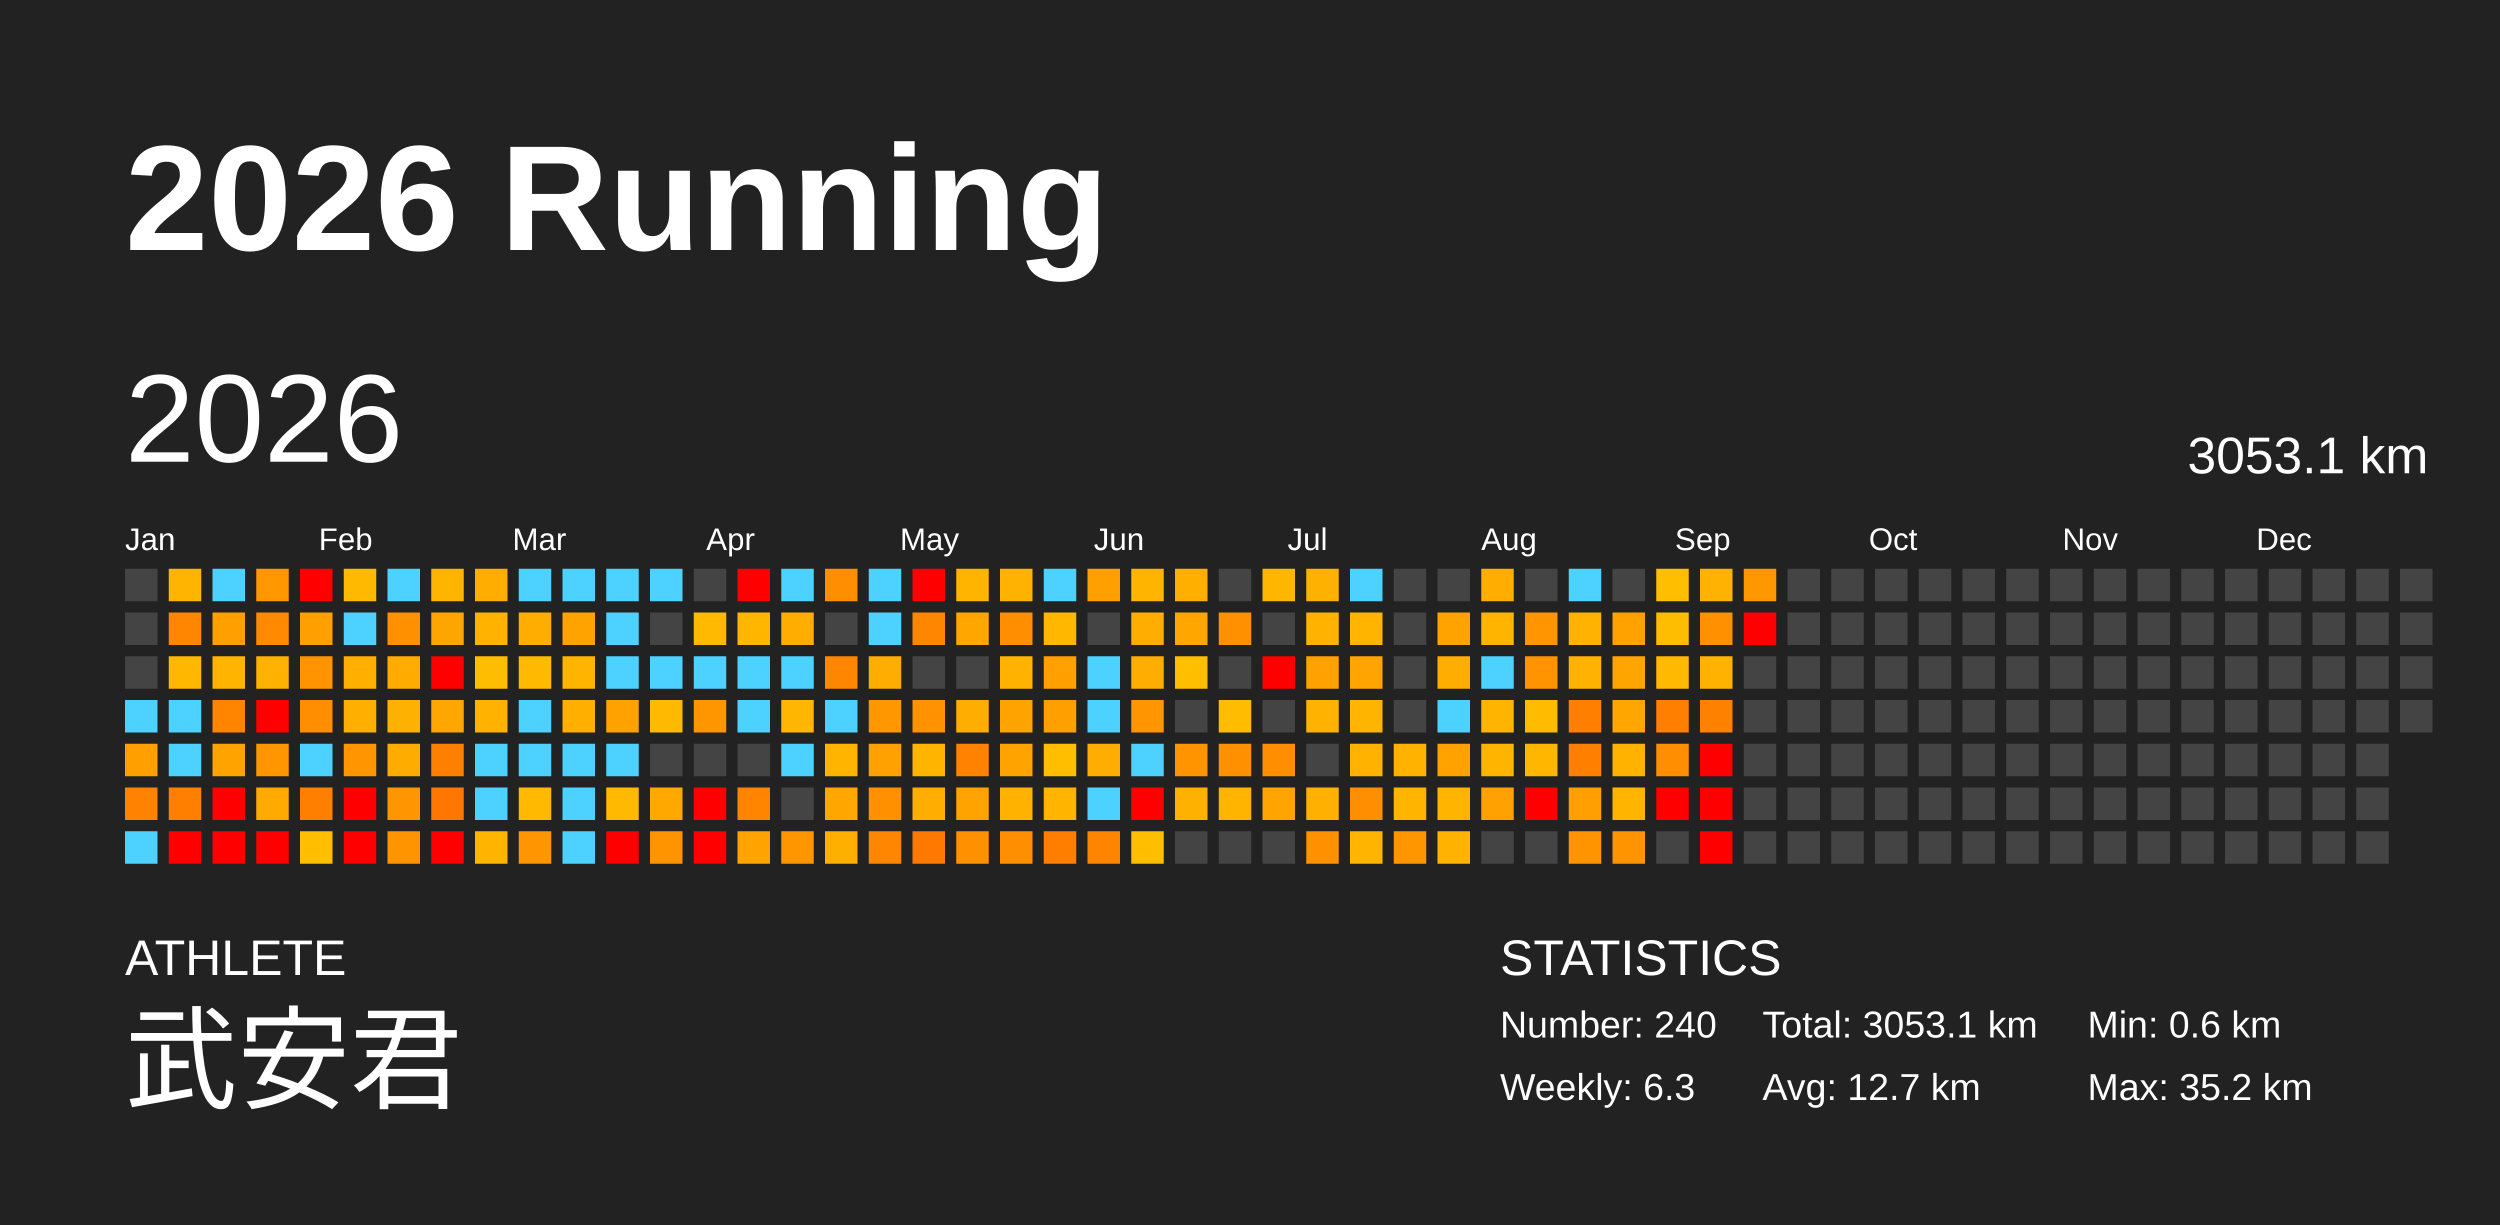
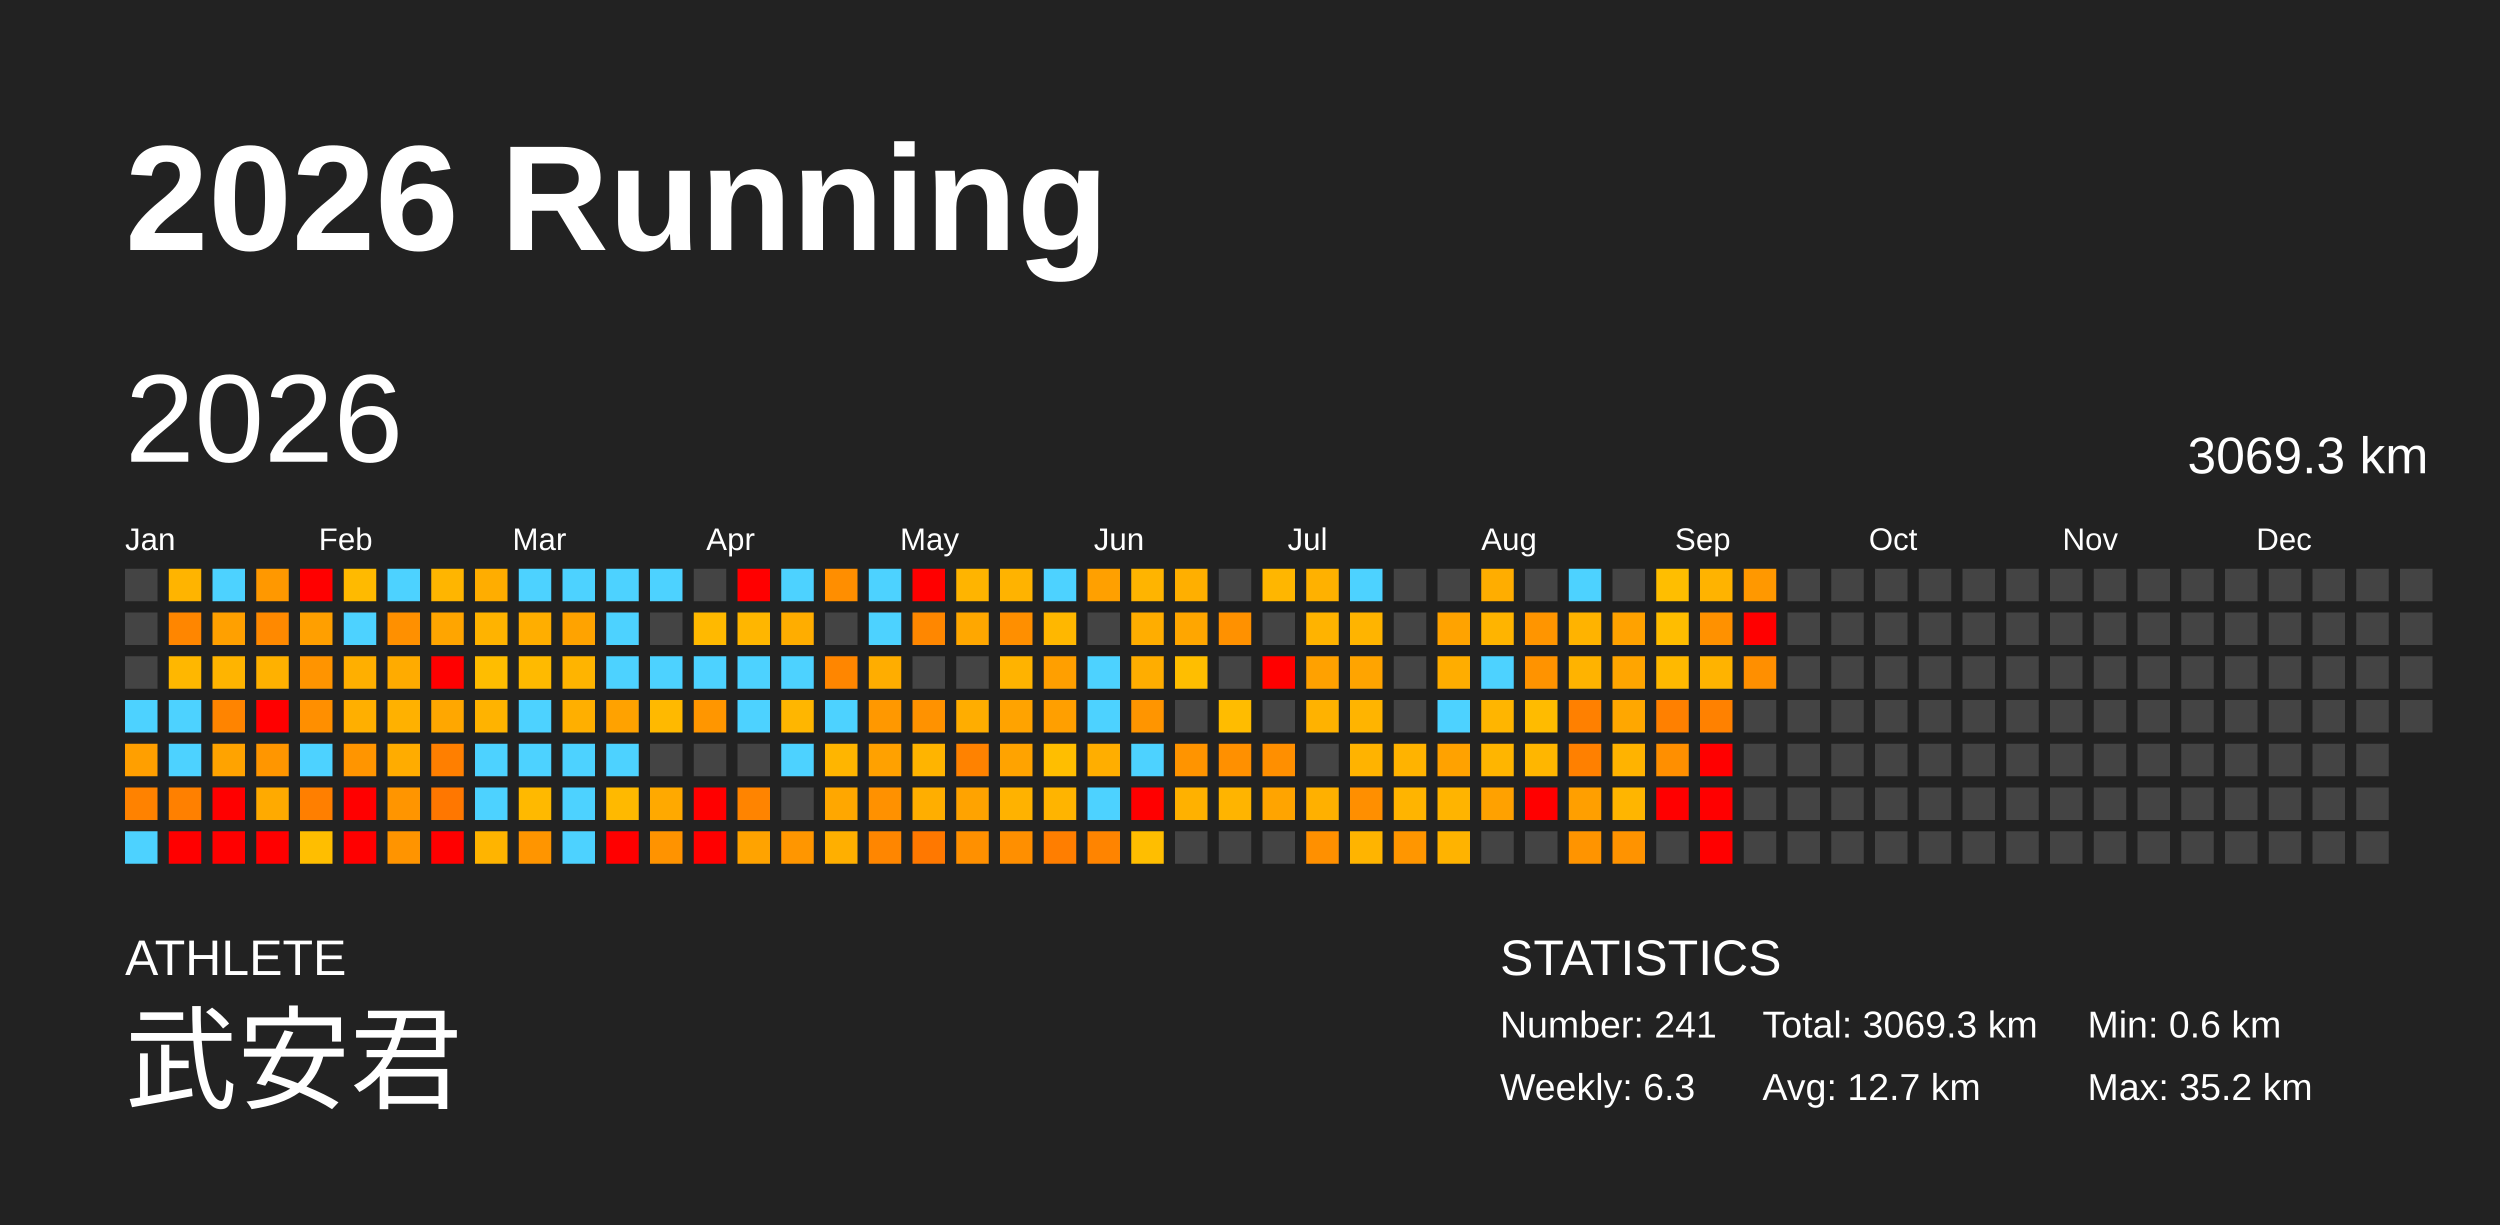
<svg xmlns="http://www.w3.org/2000/svg" baseProfile="full" height="98mm" version="1.1" viewBox="0,0,200,98" width="200mm">
  <defs />
  <rect fill="#222222" height="98" width="200" x="0" y="0" />
  <text fill="#FFFFFF" style="font-size:12px; font-family:Arial; font-weight:bold;" x="10" y="20">2026 Running</text>
  <text fill="#FFFFFF" style="font-size:4px; font-family:Arial" x="10" y="78">ATHLETE</text>
  <text fill="#FFFFFF" style="font-size:9px; font-family:Arial" x="10" y="88">武安君</text>
  <text fill="#FFFFFF" style="font-size:4px; font-family:Arial" x="120" y="78">STATISTICS</text>
-   <text fill="#FFFFFF" style="font-size:3px; font-family:Arial" x="120" y="83">Number: 240</text>
+   <text fill="#FFFFFF" style="font-size:3px; font-family:Arial" x="120" y="83">Number: 241</text>
  <text fill="#FFFFFF" style="font-size:3px; font-family:Arial" x="120" y="88">Weekly: 6.3</text>
-   <text fill="#FFFFFF" style="font-size:3px; font-family:Arial" x="141" y="83">Total: 3053.1 km</text>
+   <text fill="#FFFFFF" style="font-size:3px; font-family:Arial" x="141" y="83">Total: 3069.3 km</text>
  <text fill="#FFFFFF" style="font-size:3px; font-family:Arial" x="141" y="88">Avg: 12.7 km</text>
  <text fill="#FFFFFF" style="font-size:3px; font-family:Arial" x="167" y="83">Min: 0.6 km</text>
  <text fill="#FFFFFF" style="font-size:3px; font-family:Arial" x="167" y="88">Max: 35.2 km</text>
  <text dominant-baseline="hanging" fill="#FFFFFF" style="font-size:10.0px; font-family:Arial;" x="10" y="30">2026</text>
-   <text dominant-baseline="hanging" fill="#FFFFFF" style="font-size:4.125px; font-family:Arial;" x="175" y="35">3053.1 km</text>
+   <text dominant-baseline="hanging" fill="#FFFFFF" style="font-size:4.125px; font-family:Arial;" x="175" y="35">3069.3 km</text>
  <text fill="#FFFFFF" style="font-size:2.5px; font-family:Arial" x="10.0" y="44">Jan</text>
  <text fill="#FFFFFF" style="font-size:2.5px; font-family:Arial" x="25.5" y="44">Feb</text>
  <text fill="#FFFFFF" style="font-size:2.5px; font-family:Arial" x="41.0" y="44">Mar</text>
  <text fill="#FFFFFF" style="font-size:2.5px; font-family:Arial" x="56.5" y="44">Apr</text>
  <text fill="#FFFFFF" style="font-size:2.5px; font-family:Arial" x="72.0" y="44">May</text>
  <text fill="#FFFFFF" style="font-size:2.5px; font-family:Arial" x="87.5" y="44">Jun</text>
  <text fill="#FFFFFF" style="font-size:2.5px; font-family:Arial" x="103.0" y="44">Jul</text>
  <text fill="#FFFFFF" style="font-size:2.5px; font-family:Arial" x="118.5" y="44">Aug</text>
  <text fill="#FFFFFF" style="font-size:2.5px; font-family:Arial" x="134.0" y="44">Sep</text>
  <text fill="#FFFFFF" style="font-size:2.5px; font-family:Arial" x="149.5" y="44">Oct</text>
  <text fill="#FFFFFF" style="font-size:2.5px; font-family:Arial" x="165.0" y="44">Nov</text>
  <text fill="#FFFFFF" style="font-size:2.5px; font-family:Arial" x="180.5" y="44">Dec</text>
  <rect fill="#444444" height="2.6" width="2.6" x="10.0" y="45.5" />
  <rect fill="#444444" height="2.6" width="2.6" x="10.0" y="49.0" />
  <rect fill="#444444" height="2.6" width="2.6" x="10.0" y="52.5" />
  <rect fill="#4dd2ff" height="2.6" width="2.6" x="10.0" y="56.0" />
  <rect fill="#ff9f00" height="2.6" width="2.6" x="10.0" y="59.5" />
  <rect fill="#ff8200" height="2.6" width="2.6" x="10.0" y="63.0" />
  <rect fill="#4dd2ff" height="2.6" width="2.6" x="10.0" y="66.5" />
  <rect fill="#ffb400" height="2.6" width="2.6" x="13.5" y="45.5" />
  <rect fill="#ff8600" height="2.6" width="2.6" x="13.5" y="49.0" />
  <rect fill="#ffb700" height="2.6" width="2.6" x="13.5" y="52.5" />
  <rect fill="#4dd2ff" height="2.6" width="2.6" x="13.5" y="56.0" />
  <rect fill="#4dd2ff" height="2.6" width="2.6" x="13.5" y="59.5" />
  <rect fill="#ff8000" height="2.6" width="2.6" x="13.5" y="63.0" />
  <rect fill="red" height="2.6" width="2.6" x="13.5" y="66.5" />
  <rect fill="#4dd2ff" height="2.6" width="2.6" x="17.0" y="45.5" />
  <rect fill="#ffa000" height="2.6" width="2.6" x="17.0" y="49.0" />
  <rect fill="#ffb400" height="2.6" width="2.6" x="17.0" y="52.5" />
  <rect fill="#ff8400" height="2.6" width="2.6" x="17.0" y="56.0" />
  <rect fill="#ffa300" height="2.6" width="2.6" x="17.0" y="59.5" />
  <rect fill="red" height="2.6" width="2.6" x="17.0" y="63.0" />
  <rect fill="red" height="2.6" width="2.6" x="17.0" y="66.5" />
  <rect fill="#ff9800" height="2.6" width="2.6" x="20.5" y="45.5" />
  <rect fill="#ff8900" height="2.6" width="2.6" x="20.5" y="49.0" />
  <rect fill="#ffb100" height="2.6" width="2.6" x="20.5" y="52.5" />
  <rect fill="red" height="2.6" width="2.6" x="20.5" y="56.0" />
  <rect fill="#ff9600" height="2.6" width="2.6" x="20.5" y="59.5" />
  <rect fill="#ffaa00" height="2.6" width="2.6" x="20.5" y="63.0" />
  <rect fill="red" height="2.6" width="2.6" x="20.5" y="66.5" />
  <rect fill="red" height="2.6" width="2.6" x="24.0" y="45.5" />
  <rect fill="#ff9f00" height="2.6" width="2.6" x="24.0" y="49.0" />
  <rect fill="#ff9400" height="2.6" width="2.6" x="24.0" y="52.5" />
  <rect fill="#ff8f00" height="2.6" width="2.6" x="24.0" y="56.0" />
  <rect fill="#4dd2ff" height="2.6" width="2.6" x="24.0" y="59.5" />
  <rect fill="#ff7f00" height="2.6" width="2.6" x="24.0" y="63.0" />
  <rect fill="#ffbe00" height="2.6" width="2.6" x="24.0" y="66.5" />
  <rect fill="#ffba00" height="2.6" width="2.6" x="27.5" y="45.5" />
  <rect fill="#4dd2ff" height="2.6" width="2.6" x="27.5" y="49.0" />
  <rect fill="#ffaf00" height="2.6" width="2.6" x="27.5" y="52.5" />
  <rect fill="#ffaf00" height="2.6" width="2.6" x="27.5" y="56.0" />
  <rect fill="#ff9500" height="2.6" width="2.6" x="27.5" y="59.5" />
  <rect fill="red" height="2.6" width="2.6" x="27.5" y="63.0" />
  <rect fill="red" height="2.6" width="2.6" x="27.5" y="66.5" />
  <rect fill="#4dd2ff" height="2.6" width="2.6" x="31.0" y="45.5" />
  <rect fill="#ff9000" height="2.6" width="2.6" x="31.0" y="49.0" />
  <rect fill="#ffab00" height="2.6" width="2.6" x="31.0" y="52.5" />
  <rect fill="#ffb100" height="2.6" width="2.6" x="31.0" y="56.0" />
  <rect fill="#ffac00" height="2.6" width="2.6" x="31.0" y="59.5" />
  <rect fill="#ff9500" height="2.6" width="2.6" x="31.0" y="63.0" />
  <rect fill="#ff9400" height="2.6" width="2.6" x="31.0" y="66.5" />
  <rect fill="#ffb500" height="2.6" width="2.6" x="34.5" y="45.5" />
  <rect fill="#ffa500" height="2.6" width="2.6" x="34.5" y="49.0" />
  <rect fill="red" height="2.6" width="2.6" x="34.5" y="52.5" />
  <rect fill="#ffa700" height="2.6" width="2.6" x="34.5" y="56.0" />
  <rect fill="#ff7f00" height="2.6" width="2.6" x="34.5" y="59.5" />
  <rect fill="#ff7700" height="2.6" width="2.6" x="34.5" y="63.0" />
  <rect fill="red" height="2.6" width="2.6" x="34.5" y="66.5" />
  <rect fill="#ffad00" height="2.6" width="2.6" x="38.0" y="45.5" />
  <rect fill="#ffb300" height="2.6" width="2.6" x="38.0" y="49.0" />
  <rect fill="#ffbd00" height="2.6" width="2.6" x="38.0" y="52.5" />
  <rect fill="#ffb300" height="2.6" width="2.6" x="38.0" y="56.0" />
  <rect fill="#4dd2ff" height="2.6" width="2.6" x="38.0" y="59.5" />
  <rect fill="#4dd2ff" height="2.6" width="2.6" x="38.0" y="63.0" />
  <rect fill="#ffb400" height="2.6" width="2.6" x="38.0" y="66.5" />
  <rect fill="#4dd2ff" height="2.6" width="2.6" x="41.5" y="45.5" />
  <rect fill="#ffae00" height="2.6" width="2.6" x="41.5" y="49.0" />
  <rect fill="#ffba00" height="2.6" width="2.6" x="41.5" y="52.5" />
  <rect fill="#4dd2ff" height="2.6" width="2.6" x="41.5" y="56.0" />
  <rect fill="#4dd2ff" height="2.6" width="2.6" x="41.5" y="59.5" />
  <rect fill="#ffb900" height="2.6" width="2.6" x="41.5" y="63.0" />
  <rect fill="#ff9500" height="2.6" width="2.6" x="41.5" y="66.5" />
  <rect fill="#4dd2ff" height="2.6" width="2.6" x="45.0" y="45.5" />
  <rect fill="#ffa300" height="2.6" width="2.6" x="45.0" y="49.0" />
  <rect fill="#ffb400" height="2.6" width="2.6" x="45.0" y="52.5" />
  <rect fill="#ffaf00" height="2.6" width="2.6" x="45.0" y="56.0" />
  <rect fill="#4dd2ff" height="2.6" width="2.6" x="45.0" y="59.5" />
  <rect fill="#4dd2ff" height="2.6" width="2.6" x="45.0" y="63.0" />
  <rect fill="#4dd2ff" height="2.6" width="2.6" x="45.0" y="66.5" />
  <rect fill="#4dd2ff" height="2.6" width="2.6" x="48.5" y="45.5" />
  <rect fill="#4dd2ff" height="2.6" width="2.6" x="48.5" y="49.0" />
  <rect fill="#4dd2ff" height="2.6" width="2.6" x="48.5" y="52.5" />
  <rect fill="#ffa200" height="2.6" width="2.6" x="48.5" y="56.0" />
  <rect fill="#4dd2ff" height="2.6" width="2.6" x="48.5" y="59.5" />
  <rect fill="#ffb900" height="2.6" width="2.6" x="48.5" y="63.0" />
  <rect fill="red" height="2.6" width="2.6" x="48.5" y="66.5" />
  <rect fill="#4dd2ff" height="2.6" width="2.6" x="52.0" y="45.5" />
  <rect fill="#444444" height="2.6" width="2.6" x="52.0" y="49.0" />
  <rect fill="#4dd2ff" height="2.6" width="2.6" x="52.0" y="52.5" />
  <rect fill="#ffb900" height="2.6" width="2.6" x="52.0" y="56.0" />
  <rect fill="#444444" height="2.6" width="2.6" x="52.0" y="59.5" />
  <rect fill="#ffa900" height="2.6" width="2.6" x="52.0" y="63.0" />
  <rect fill="#ff9300" height="2.6" width="2.6" x="52.0" y="66.5" />
  <rect fill="#444444" height="2.6" width="2.6" x="55.5" y="45.5" />
  <rect fill="#ffb900" height="2.6" width="2.6" x="55.5" y="49.0" />
  <rect fill="#4dd2ff" height="2.6" width="2.6" x="55.5" y="52.5" />
  <rect fill="#ff9600" height="2.6" width="2.6" x="55.5" y="56.0" />
  <rect fill="#444444" height="2.6" width="2.6" x="55.5" y="59.5" />
  <rect fill="red" height="2.6" width="2.6" x="55.5" y="63.0" />
  <rect fill="red" height="2.6" width="2.6" x="55.5" y="66.5" />
  <rect fill="red" height="2.6" width="2.6" x="59.0" y="45.5" />
  <rect fill="#ffb600" height="2.6" width="2.6" x="59.0" y="49.0" />
  <rect fill="#4dd2ff" height="2.6" width="2.6" x="59.0" y="52.5" />
  <rect fill="#4dd2ff" height="2.6" width="2.6" x="59.0" y="56.0" />
  <rect fill="#444444" height="2.6" width="2.6" x="59.0" y="59.5" />
  <rect fill="#ff8400" height="2.6" width="2.6" x="59.0" y="63.0" />
  <rect fill="#ffa300" height="2.6" width="2.6" x="59.0" y="66.5" />
  <rect fill="#4dd2ff" height="2.6" width="2.6" x="62.5" y="45.5" />
  <rect fill="#ffad00" height="2.6" width="2.6" x="62.5" y="49.0" />
  <rect fill="#4dd2ff" height="2.6" width="2.6" x="62.5" y="52.5" />
  <rect fill="#ffb600" height="2.6" width="2.6" x="62.5" y="56.0" />
  <rect fill="#4dd2ff" height="2.6" width="2.6" x="62.5" y="59.5" />
  <rect fill="#444444" height="2.6" width="2.6" x="62.5" y="63.0" />
  <rect fill="#ff9600" height="2.6" width="2.6" x="62.5" y="66.5" />
  <rect fill="#ff8e00" height="2.6" width="2.6" x="66.0" y="45.5" />
  <rect fill="#444444" height="2.6" width="2.6" x="66.0" y="49.0" />
  <rect fill="#ff8600" height="2.6" width="2.6" x="66.0" y="52.5" />
  <rect fill="#4dd2ff" height="2.6" width="2.6" x="66.0" y="56.0" />
  <rect fill="#ffb500" height="2.6" width="2.6" x="66.0" y="59.5" />
  <rect fill="#ffa700" height="2.6" width="2.6" x="66.0" y="63.0" />
  <rect fill="#ffaf00" height="2.6" width="2.6" x="66.0" y="66.5" />
  <rect fill="#4dd2ff" height="2.6" width="2.6" x="69.5" y="45.5" />
  <rect fill="#4dd2ff" height="2.6" width="2.6" x="69.5" y="49.0" />
  <rect fill="#ffad00" height="2.6" width="2.6" x="69.5" y="52.5" />
  <rect fill="#ff9800" height="2.6" width="2.6" x="69.5" y="56.0" />
  <rect fill="#ffa100" height="2.6" width="2.6" x="69.5" y="59.5" />
  <rect fill="#ff9100" height="2.6" width="2.6" x="69.5" y="63.0" />
  <rect fill="#ff8600" height="2.6" width="2.6" x="69.5" y="66.5" />
  <rect fill="red" height="2.6" width="2.6" x="73.0" y="45.5" />
  <rect fill="#ff8700" height="2.6" width="2.6" x="73.0" y="49.0" />
  <rect fill="#444444" height="2.6" width="2.6" x="73.0" y="52.5" />
  <rect fill="#ff9200" height="2.6" width="2.6" x="73.0" y="56.0" />
  <rect fill="#ffb400" height="2.6" width="2.6" x="73.0" y="59.5" />
  <rect fill="#ffae00" height="2.6" width="2.6" x="73.0" y="63.0" />
  <rect fill="#ff7800" height="2.6" width="2.6" x="73.0" y="66.5" />
  <rect fill="#ffb400" height="2.6" width="2.6" x="76.5" y="45.5" />
  <rect fill="#ffa700" height="2.6" width="2.6" x="76.5" y="49.0" />
  <rect fill="#444444" height="2.6" width="2.6" x="76.5" y="52.5" />
  <rect fill="#ffad00" height="2.6" width="2.6" x="76.5" y="56.0" />
  <rect fill="#ff8200" height="2.6" width="2.6" x="76.5" y="59.5" />
  <rect fill="#ffa300" height="2.6" width="2.6" x="76.5" y="63.0" />
  <rect fill="#ff9000" height="2.6" width="2.6" x="76.5" y="66.5" />
  <rect fill="#ffb300" height="2.6" width="2.6" x="80.0" y="45.5" />
  <rect fill="#ff8f00" height="2.6" width="2.6" x="80.0" y="49.0" />
  <rect fill="#ffb300" height="2.6" width="2.6" x="80.0" y="52.5" />
  <rect fill="#ffa300" height="2.6" width="2.6" x="80.0" y="56.0" />
  <rect fill="#ffa300" height="2.6" width="2.6" x="80.0" y="59.5" />
  <rect fill="#ffb200" height="2.6" width="2.6" x="80.0" y="63.0" />
  <rect fill="#ff8f00" height="2.6" width="2.6" x="80.0" y="66.5" />
  <rect fill="#4dd2ff" height="2.6" width="2.6" x="83.5" y="45.5" />
  <rect fill="#ffb700" height="2.6" width="2.6" x="83.5" y="49.0" />
  <rect fill="#ff9f00" height="2.6" width="2.6" x="83.5" y="52.5" />
  <rect fill="#ff9f00" height="2.6" width="2.6" x="83.5" y="56.0" />
  <rect fill="#ffbe00" height="2.6" width="2.6" x="83.5" y="59.5" />
  <rect fill="#ffb400" height="2.6" width="2.6" x="83.5" y="63.0" />
  <rect fill="#ff7e00" height="2.6" width="2.6" x="83.5" y="66.5" />
  <rect fill="#ffa000" height="2.6" width="2.6" x="87.0" y="45.5" />
  <rect fill="#444444" height="2.6" width="2.6" x="87.0" y="49.0" />
  <rect fill="#4dd2ff" height="2.6" width="2.6" x="87.0" y="52.5" />
  <rect fill="#4dd2ff" height="2.6" width="2.6" x="87.0" y="56.0" />
  <rect fill="#ffae00" height="2.6" width="2.6" x="87.0" y="59.5" />
  <rect fill="#4dd2ff" height="2.6" width="2.6" x="87.0" y="63.0" />
  <rect fill="#ff8400" height="2.6" width="2.6" x="87.0" y="66.5" />
  <rect fill="#ffb400" height="2.6" width="2.6" x="90.5" y="45.5" />
  <rect fill="#ffad00" height="2.6" width="2.6" x="90.5" y="49.0" />
  <rect fill="#ffad00" height="2.6" width="2.6" x="90.5" y="52.5" />
  <rect fill="#ff9500" height="2.6" width="2.6" x="90.5" y="56.0" />
  <rect fill="#4dd2ff" height="2.6" width="2.6" x="90.5" y="59.5" />
  <rect fill="red" height="2.6" width="2.6" x="90.5" y="63.0" />
  <rect fill="#ffbe00" height="2.6" width="2.6" x="90.5" y="66.5" />
  <rect fill="#ffaf00" height="2.6" width="2.6" x="94.0" y="45.5" />
  <rect fill="#ffa600" height="2.6" width="2.6" x="94.0" y="49.0" />
  <rect fill="#ffbe00" height="2.6" width="2.6" x="94.0" y="52.5" />
  <rect fill="#444444" height="2.6" width="2.6" x="94.0" y="56.0" />
  <rect fill="#ff9400" height="2.6" width="2.6" x="94.0" y="59.5" />
  <rect fill="#ffb100" height="2.6" width="2.6" x="94.0" y="63.0" />
  <rect fill="#444444" height="2.6" width="2.6" x="94.0" y="66.5" />
  <rect fill="#444444" height="2.6" width="2.6" x="97.5" y="45.5" />
  <rect fill="#ff9100" height="2.6" width="2.6" x="97.5" y="49.0" />
  <rect fill="#444444" height="2.6" width="2.6" x="97.5" y="52.5" />
  <rect fill="#ffbc00" height="2.6" width="2.6" x="97.5" y="56.0" />
  <rect fill="#ff9000" height="2.6" width="2.6" x="97.5" y="59.5" />
  <rect fill="#ffb400" height="2.6" width="2.6" x="97.5" y="63.0" />
  <rect fill="#444444" height="2.6" width="2.6" x="97.5" y="66.5" />
  <rect fill="#ffb600" height="2.6" width="2.6" x="101.0" y="45.5" />
  <rect fill="#444444" height="2.6" width="2.6" x="101.0" y="49.0" />
  <rect fill="red" height="2.6" width="2.6" x="101.0" y="52.5" />
  <rect fill="#444444" height="2.6" width="2.6" x="101.0" y="56.0" />
  <rect fill="#ff8f00" height="2.6" width="2.6" x="101.0" y="59.5" />
  <rect fill="#ffa400" height="2.6" width="2.6" x="101.0" y="63.0" />
  <rect fill="#444444" height="2.6" width="2.6" x="101.0" y="66.5" />
  <rect fill="#ffb100" height="2.6" width="2.6" x="104.5" y="45.5" />
  <rect fill="#ffb300" height="2.6" width="2.6" x="104.5" y="49.0" />
  <rect fill="#ffa100" height="2.6" width="2.6" x="104.5" y="52.5" />
  <rect fill="#ffb200" height="2.6" width="2.6" x="104.5" y="56.0" />
  <rect fill="#444444" height="2.6" width="2.6" x="104.5" y="59.5" />
  <rect fill="#ffb000" height="2.6" width="2.6" x="104.5" y="63.0" />
  <rect fill="#ff9000" height="2.6" width="2.6" x="104.5" y="66.5" />
  <rect fill="#4dd2ff" height="2.6" width="2.6" x="108.0" y="45.5" />
  <rect fill="#ffb400" height="2.6" width="2.6" x="108.0" y="49.0" />
  <rect fill="#ffa400" height="2.6" width="2.6" x="108.0" y="52.5" />
  <rect fill="#ffb400" height="2.6" width="2.6" x="108.0" y="56.0" />
  <rect fill="#ffb300" height="2.6" width="2.6" x="108.0" y="59.5" />
  <rect fill="#ff8f00" height="2.6" width="2.6" x="108.0" y="63.0" />
  <rect fill="#ffb400" height="2.6" width="2.6" x="108.0" y="66.5" />
  <rect fill="#444444" height="2.6" width="2.6" x="111.5" y="45.5" />
  <rect fill="#444444" height="2.6" width="2.6" x="111.5" y="49.0" />
  <rect fill="#444444" height="2.6" width="2.6" x="111.5" y="52.5" />
  <rect fill="#444444" height="2.6" width="2.6" x="111.5" y="56.0" />
  <rect fill="#ffb300" height="2.6" width="2.6" x="111.5" y="59.5" />
  <rect fill="#ffb400" height="2.6" width="2.6" x="111.5" y="63.0" />
  <rect fill="#ff9600" height="2.6" width="2.6" x="111.5" y="66.5" />
  <rect fill="#444444" height="2.6" width="2.6" x="115.0" y="45.5" />
  <rect fill="#ffa300" height="2.6" width="2.6" x="115.0" y="49.0" />
  <rect fill="#ffad00" height="2.6" width="2.6" x="115.0" y="52.5" />
  <rect fill="#4dd2ff" height="2.6" width="2.6" x="115.0" y="56.0" />
  <rect fill="#ffa200" height="2.6" width="2.6" x="115.0" y="59.5" />
  <rect fill="#ffb400" height="2.6" width="2.6" x="115.0" y="63.0" />
  <rect fill="#ffb300" height="2.6" width="2.6" x="115.0" y="66.5" />
  <rect fill="#ffad00" height="2.6" width="2.6" x="118.5" y="45.5" />
  <rect fill="#ffb400" height="2.6" width="2.6" x="118.5" y="49.0" />
  <rect fill="#4dd2ff" height="2.6" width="2.6" x="118.5" y="52.5" />
  <rect fill="#ffb500" height="2.6" width="2.6" x="118.5" y="56.0" />
  <rect fill="#ffb500" height="2.6" width="2.6" x="118.5" y="59.5" />
  <rect fill="#ffa100" height="2.6" width="2.6" x="118.5" y="63.0" />
  <rect fill="#444444" height="2.6" width="2.6" x="118.5" y="66.5" />
  <rect fill="#444444" height="2.6" width="2.6" x="122.0" y="45.5" />
  <rect fill="#ff9500" height="2.6" width="2.6" x="122.0" y="49.0" />
  <rect fill="#ff9300" height="2.6" width="2.6" x="122.0" y="52.5" />
  <rect fill="#ffbb00" height="2.6" width="2.6" x="122.0" y="56.0" />
  <rect fill="#ffb600" height="2.6" width="2.6" x="122.0" y="59.5" />
  <rect fill="red" height="2.6" width="2.6" x="122.0" y="63.0" />
  <rect fill="#444444" height="2.6" width="2.6" x="122.0" y="66.5" />
  <rect fill="#4dd2ff" height="2.6" width="2.6" x="125.5" y="45.5" />
  <rect fill="#ffb300" height="2.6" width="2.6" x="125.5" y="49.0" />
  <rect fill="#ffb300" height="2.6" width="2.6" x="125.5" y="52.5" />
  <rect fill="#ff8000" height="2.6" width="2.6" x="125.5" y="56.0" />
  <rect fill="#ff8000" height="2.6" width="2.6" x="125.5" y="59.5" />
  <rect fill="#ff9f00" height="2.6" width="2.6" x="125.5" y="63.0" />
  <rect fill="#ff9400" height="2.6" width="2.6" x="125.5" y="66.5" />
  <rect fill="#444444" height="2.6" width="2.6" x="129.0" y="45.5" />
  <rect fill="#ffa200" height="2.6" width="2.6" x="129.0" y="49.0" />
  <rect fill="#ffa500" height="2.6" width="2.6" x="129.0" y="52.5" />
  <rect fill="#ffa700" height="2.6" width="2.6" x="129.0" y="56.0" />
  <rect fill="#ffb300" height="2.6" width="2.6" x="129.0" y="59.5" />
  <rect fill="#ffb500" height="2.6" width="2.6" x="129.0" y="63.0" />
  <rect fill="#ff9300" height="2.6" width="2.6" x="129.0" y="66.5" />
  <rect fill="#ffbe00" height="2.6" width="2.6" x="132.5" y="45.5" />
  <rect fill="#ffbd00" height="2.6" width="2.6" x="132.5" y="49.0" />
  <rect fill="#ffb900" height="2.6" width="2.6" x="132.5" y="52.5" />
  <rect fill="#ff8000" height="2.6" width="2.6" x="132.5" y="56.0" />
  <rect fill="#ff8f00" height="2.6" width="2.6" x="132.5" y="59.5" />
  <rect fill="red" height="2.6" width="2.6" x="132.5" y="63.0" />
  <rect fill="#444444" height="2.6" width="2.6" x="132.5" y="66.5" />
  <rect fill="#ffb300" height="2.6" width="2.6" x="136.0" y="45.5" />
  <rect fill="#ff9100" height="2.6" width="2.6" x="136.0" y="49.0" />
  <rect fill="#ffb300" height="2.6" width="2.6" x="136.0" y="52.5" />
  <rect fill="#ff8100" height="2.6" width="2.6" x="136.0" y="56.0" />
  <rect fill="red" height="2.6" width="2.6" x="136.0" y="59.5" />
  <rect fill="red" height="2.6" width="2.6" x="136.0" y="63.0" />
  <rect fill="red" height="2.6" width="2.6" x="136.0" y="66.5" />
  <rect fill="#ff9800" height="2.6" width="2.6" x="139.5" y="45.5" />
  <rect fill="red" height="2.6" width="2.6" x="139.5" y="49.0" />
-   <rect fill="#444444" height="2.6" width="2.6" x="139.5" y="52.5" />
+   <rect fill="#ff8f00" height="2.6" width="2.6" x="139.5" y="52.5" />
  <rect fill="#444444" height="2.6" width="2.6" x="139.5" y="56.0" />
  <rect fill="#444444" height="2.6" width="2.6" x="139.5" y="59.5" />
  <rect fill="#444444" height="2.6" width="2.6" x="139.5" y="63.0" />
  <rect fill="#444444" height="2.6" width="2.6" x="139.5" y="66.5" />
  <rect fill="#444444" height="2.6" width="2.6" x="143.0" y="45.5" />
  <rect fill="#444444" height="2.6" width="2.6" x="143.0" y="49.0" />
  <rect fill="#444444" height="2.6" width="2.6" x="143.0" y="52.5" />
  <rect fill="#444444" height="2.6" width="2.6" x="143.0" y="56.0" />
  <rect fill="#444444" height="2.6" width="2.6" x="143.0" y="59.5" />
  <rect fill="#444444" height="2.6" width="2.6" x="143.0" y="63.0" />
  <rect fill="#444444" height="2.6" width="2.6" x="143.0" y="66.5" />
  <rect fill="#444444" height="2.6" width="2.6" x="146.5" y="45.5" />
  <rect fill="#444444" height="2.6" width="2.6" x="146.5" y="49.0" />
  <rect fill="#444444" height="2.6" width="2.6" x="146.5" y="52.5" />
  <rect fill="#444444" height="2.6" width="2.6" x="146.5" y="56.0" />
  <rect fill="#444444" height="2.6" width="2.6" x="146.5" y="59.5" />
  <rect fill="#444444" height="2.6" width="2.6" x="146.5" y="63.0" />
  <rect fill="#444444" height="2.6" width="2.6" x="146.5" y="66.5" />
  <rect fill="#444444" height="2.6" width="2.6" x="150.0" y="45.5" />
  <rect fill="#444444" height="2.6" width="2.6" x="150.0" y="49.0" />
  <rect fill="#444444" height="2.6" width="2.6" x="150.0" y="52.5" />
  <rect fill="#444444" height="2.6" width="2.6" x="150.0" y="56.0" />
  <rect fill="#444444" height="2.6" width="2.6" x="150.0" y="59.5" />
  <rect fill="#444444" height="2.6" width="2.6" x="150.0" y="63.0" />
  <rect fill="#444444" height="2.6" width="2.6" x="150.0" y="66.5" />
  <rect fill="#444444" height="2.6" width="2.6" x="153.5" y="45.5" />
  <rect fill="#444444" height="2.6" width="2.6" x="153.5" y="49.0" />
  <rect fill="#444444" height="2.6" width="2.6" x="153.5" y="52.5" />
  <rect fill="#444444" height="2.6" width="2.6" x="153.5" y="56.0" />
  <rect fill="#444444" height="2.6" width="2.6" x="153.5" y="59.5" />
  <rect fill="#444444" height="2.6" width="2.6" x="153.5" y="63.0" />
  <rect fill="#444444" height="2.6" width="2.6" x="153.5" y="66.5" />
  <rect fill="#444444" height="2.6" width="2.6" x="157.0" y="45.5" />
  <rect fill="#444444" height="2.6" width="2.6" x="157.0" y="49.0" />
  <rect fill="#444444" height="2.6" width="2.6" x="157.0" y="52.5" />
  <rect fill="#444444" height="2.6" width="2.6" x="157.0" y="56.0" />
  <rect fill="#444444" height="2.6" width="2.6" x="157.0" y="59.5" />
  <rect fill="#444444" height="2.6" width="2.6" x="157.0" y="63.0" />
  <rect fill="#444444" height="2.6" width="2.6" x="157.0" y="66.5" />
  <rect fill="#444444" height="2.6" width="2.6" x="160.5" y="45.5" />
  <rect fill="#444444" height="2.6" width="2.6" x="160.5" y="49.0" />
  <rect fill="#444444" height="2.6" width="2.6" x="160.5" y="52.5" />
  <rect fill="#444444" height="2.6" width="2.6" x="160.5" y="56.0" />
  <rect fill="#444444" height="2.6" width="2.6" x="160.5" y="59.5" />
  <rect fill="#444444" height="2.6" width="2.6" x="160.5" y="63.0" />
  <rect fill="#444444" height="2.6" width="2.6" x="160.5" y="66.5" />
  <rect fill="#444444" height="2.6" width="2.6" x="164.0" y="45.5" />
  <rect fill="#444444" height="2.6" width="2.6" x="164.0" y="49.0" />
  <rect fill="#444444" height="2.6" width="2.6" x="164.0" y="52.5" />
  <rect fill="#444444" height="2.6" width="2.6" x="164.0" y="56.0" />
  <rect fill="#444444" height="2.6" width="2.6" x="164.0" y="59.5" />
  <rect fill="#444444" height="2.6" width="2.6" x="164.0" y="63.0" />
  <rect fill="#444444" height="2.6" width="2.6" x="164.0" y="66.5" />
  <rect fill="#444444" height="2.6" width="2.6" x="167.5" y="45.5" />
  <rect fill="#444444" height="2.6" width="2.6" x="167.5" y="49.0" />
  <rect fill="#444444" height="2.6" width="2.6" x="167.5" y="52.5" />
  <rect fill="#444444" height="2.6" width="2.6" x="167.5" y="56.0" />
  <rect fill="#444444" height="2.6" width="2.6" x="167.5" y="59.5" />
  <rect fill="#444444" height="2.6" width="2.6" x="167.5" y="63.0" />
  <rect fill="#444444" height="2.6" width="2.6" x="167.5" y="66.5" />
  <rect fill="#444444" height="2.6" width="2.6" x="171.0" y="45.5" />
  <rect fill="#444444" height="2.6" width="2.6" x="171.0" y="49.0" />
  <rect fill="#444444" height="2.6" width="2.6" x="171.0" y="52.5" />
  <rect fill="#444444" height="2.6" width="2.6" x="171.0" y="56.0" />
  <rect fill="#444444" height="2.6" width="2.6" x="171.0" y="59.5" />
  <rect fill="#444444" height="2.6" width="2.6" x="171.0" y="63.0" />
  <rect fill="#444444" height="2.6" width="2.6" x="171.0" y="66.5" />
  <rect fill="#444444" height="2.6" width="2.6" x="174.5" y="45.5" />
  <rect fill="#444444" height="2.6" width="2.6" x="174.5" y="49.0" />
  <rect fill="#444444" height="2.6" width="2.6" x="174.5" y="52.5" />
  <rect fill="#444444" height="2.6" width="2.6" x="174.5" y="56.0" />
  <rect fill="#444444" height="2.6" width="2.6" x="174.5" y="59.5" />
  <rect fill="#444444" height="2.6" width="2.6" x="174.5" y="63.0" />
  <rect fill="#444444" height="2.6" width="2.6" x="174.5" y="66.5" />
  <rect fill="#444444" height="2.6" width="2.6" x="178.0" y="45.5" />
  <rect fill="#444444" height="2.6" width="2.6" x="178.0" y="49.0" />
  <rect fill="#444444" height="2.6" width="2.6" x="178.0" y="52.5" />
  <rect fill="#444444" height="2.6" width="2.6" x="178.0" y="56.0" />
  <rect fill="#444444" height="2.6" width="2.6" x="178.0" y="59.5" />
  <rect fill="#444444" height="2.6" width="2.6" x="178.0" y="63.0" />
  <rect fill="#444444" height="2.6" width="2.6" x="178.0" y="66.5" />
  <rect fill="#444444" height="2.6" width="2.6" x="181.5" y="45.5" />
  <rect fill="#444444" height="2.6" width="2.6" x="181.5" y="49.0" />
  <rect fill="#444444" height="2.6" width="2.6" x="181.5" y="52.5" />
  <rect fill="#444444" height="2.6" width="2.6" x="181.5" y="56.0" />
  <rect fill="#444444" height="2.6" width="2.6" x="181.5" y="59.5" />
  <rect fill="#444444" height="2.6" width="2.6" x="181.5" y="63.0" />
  <rect fill="#444444" height="2.6" width="2.6" x="181.5" y="66.5" />
  <rect fill="#444444" height="2.6" width="2.6" x="185.0" y="45.5" />
  <rect fill="#444444" height="2.6" width="2.6" x="185.0" y="49.0" />
  <rect fill="#444444" height="2.6" width="2.6" x="185.0" y="52.5" />
  <rect fill="#444444" height="2.6" width="2.6" x="185.0" y="56.0" />
  <rect fill="#444444" height="2.6" width="2.6" x="185.0" y="59.5" />
  <rect fill="#444444" height="2.6" width="2.6" x="185.0" y="63.0" />
  <rect fill="#444444" height="2.6" width="2.6" x="185.0" y="66.5" />
  <rect fill="#444444" height="2.6" width="2.6" x="188.5" y="45.5" />
  <rect fill="#444444" height="2.6" width="2.6" x="188.5" y="49.0" />
  <rect fill="#444444" height="2.6" width="2.6" x="188.5" y="52.5" />
  <rect fill="#444444" height="2.6" width="2.6" x="188.5" y="56.0" />
  <rect fill="#444444" height="2.6" width="2.6" x="188.5" y="59.5" />
  <rect fill="#444444" height="2.6" width="2.6" x="188.5" y="63.0" />
  <rect fill="#444444" height="2.6" width="2.6" x="188.5" y="66.5" />
  <rect fill="#444444" height="2.6" width="2.6" x="192.0" y="45.5" />
  <rect fill="#444444" height="2.6" width="2.6" x="192.0" y="49.0" />
  <rect fill="#444444" height="2.6" width="2.6" x="192.0" y="52.5" />
  <rect fill="#444444" height="2.6" width="2.6" x="192.0" y="56.0" />
</svg>
